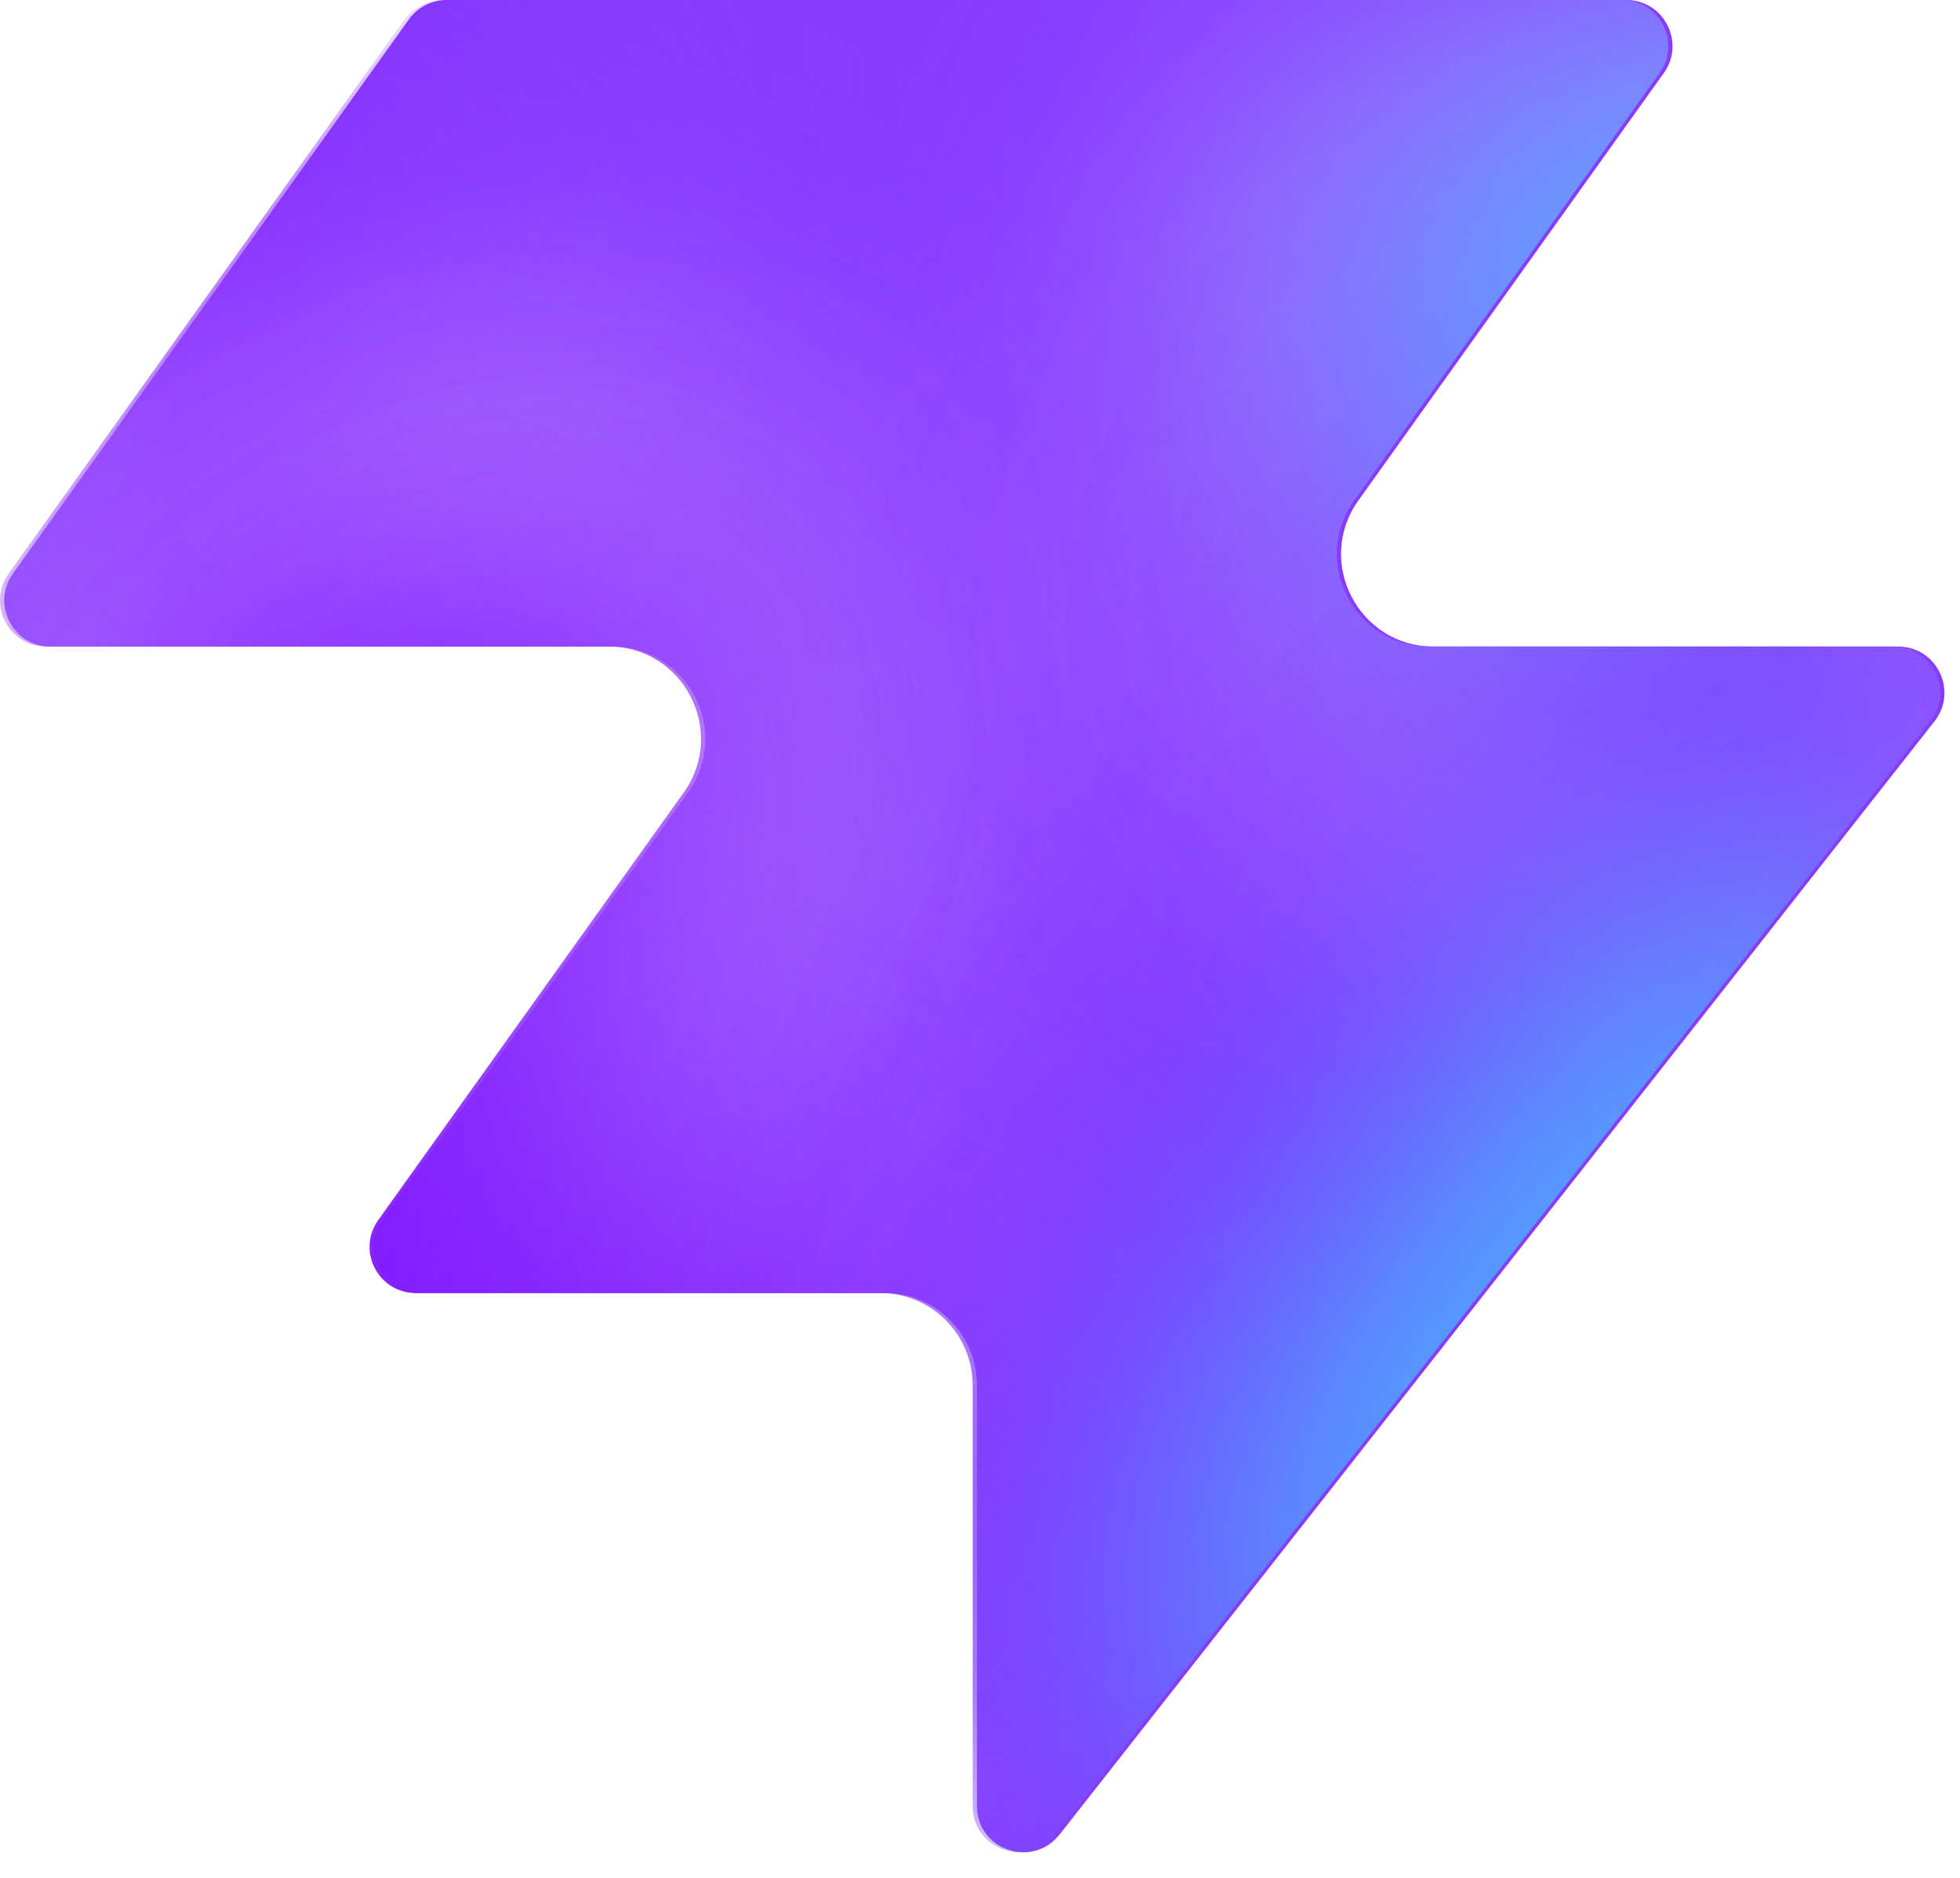
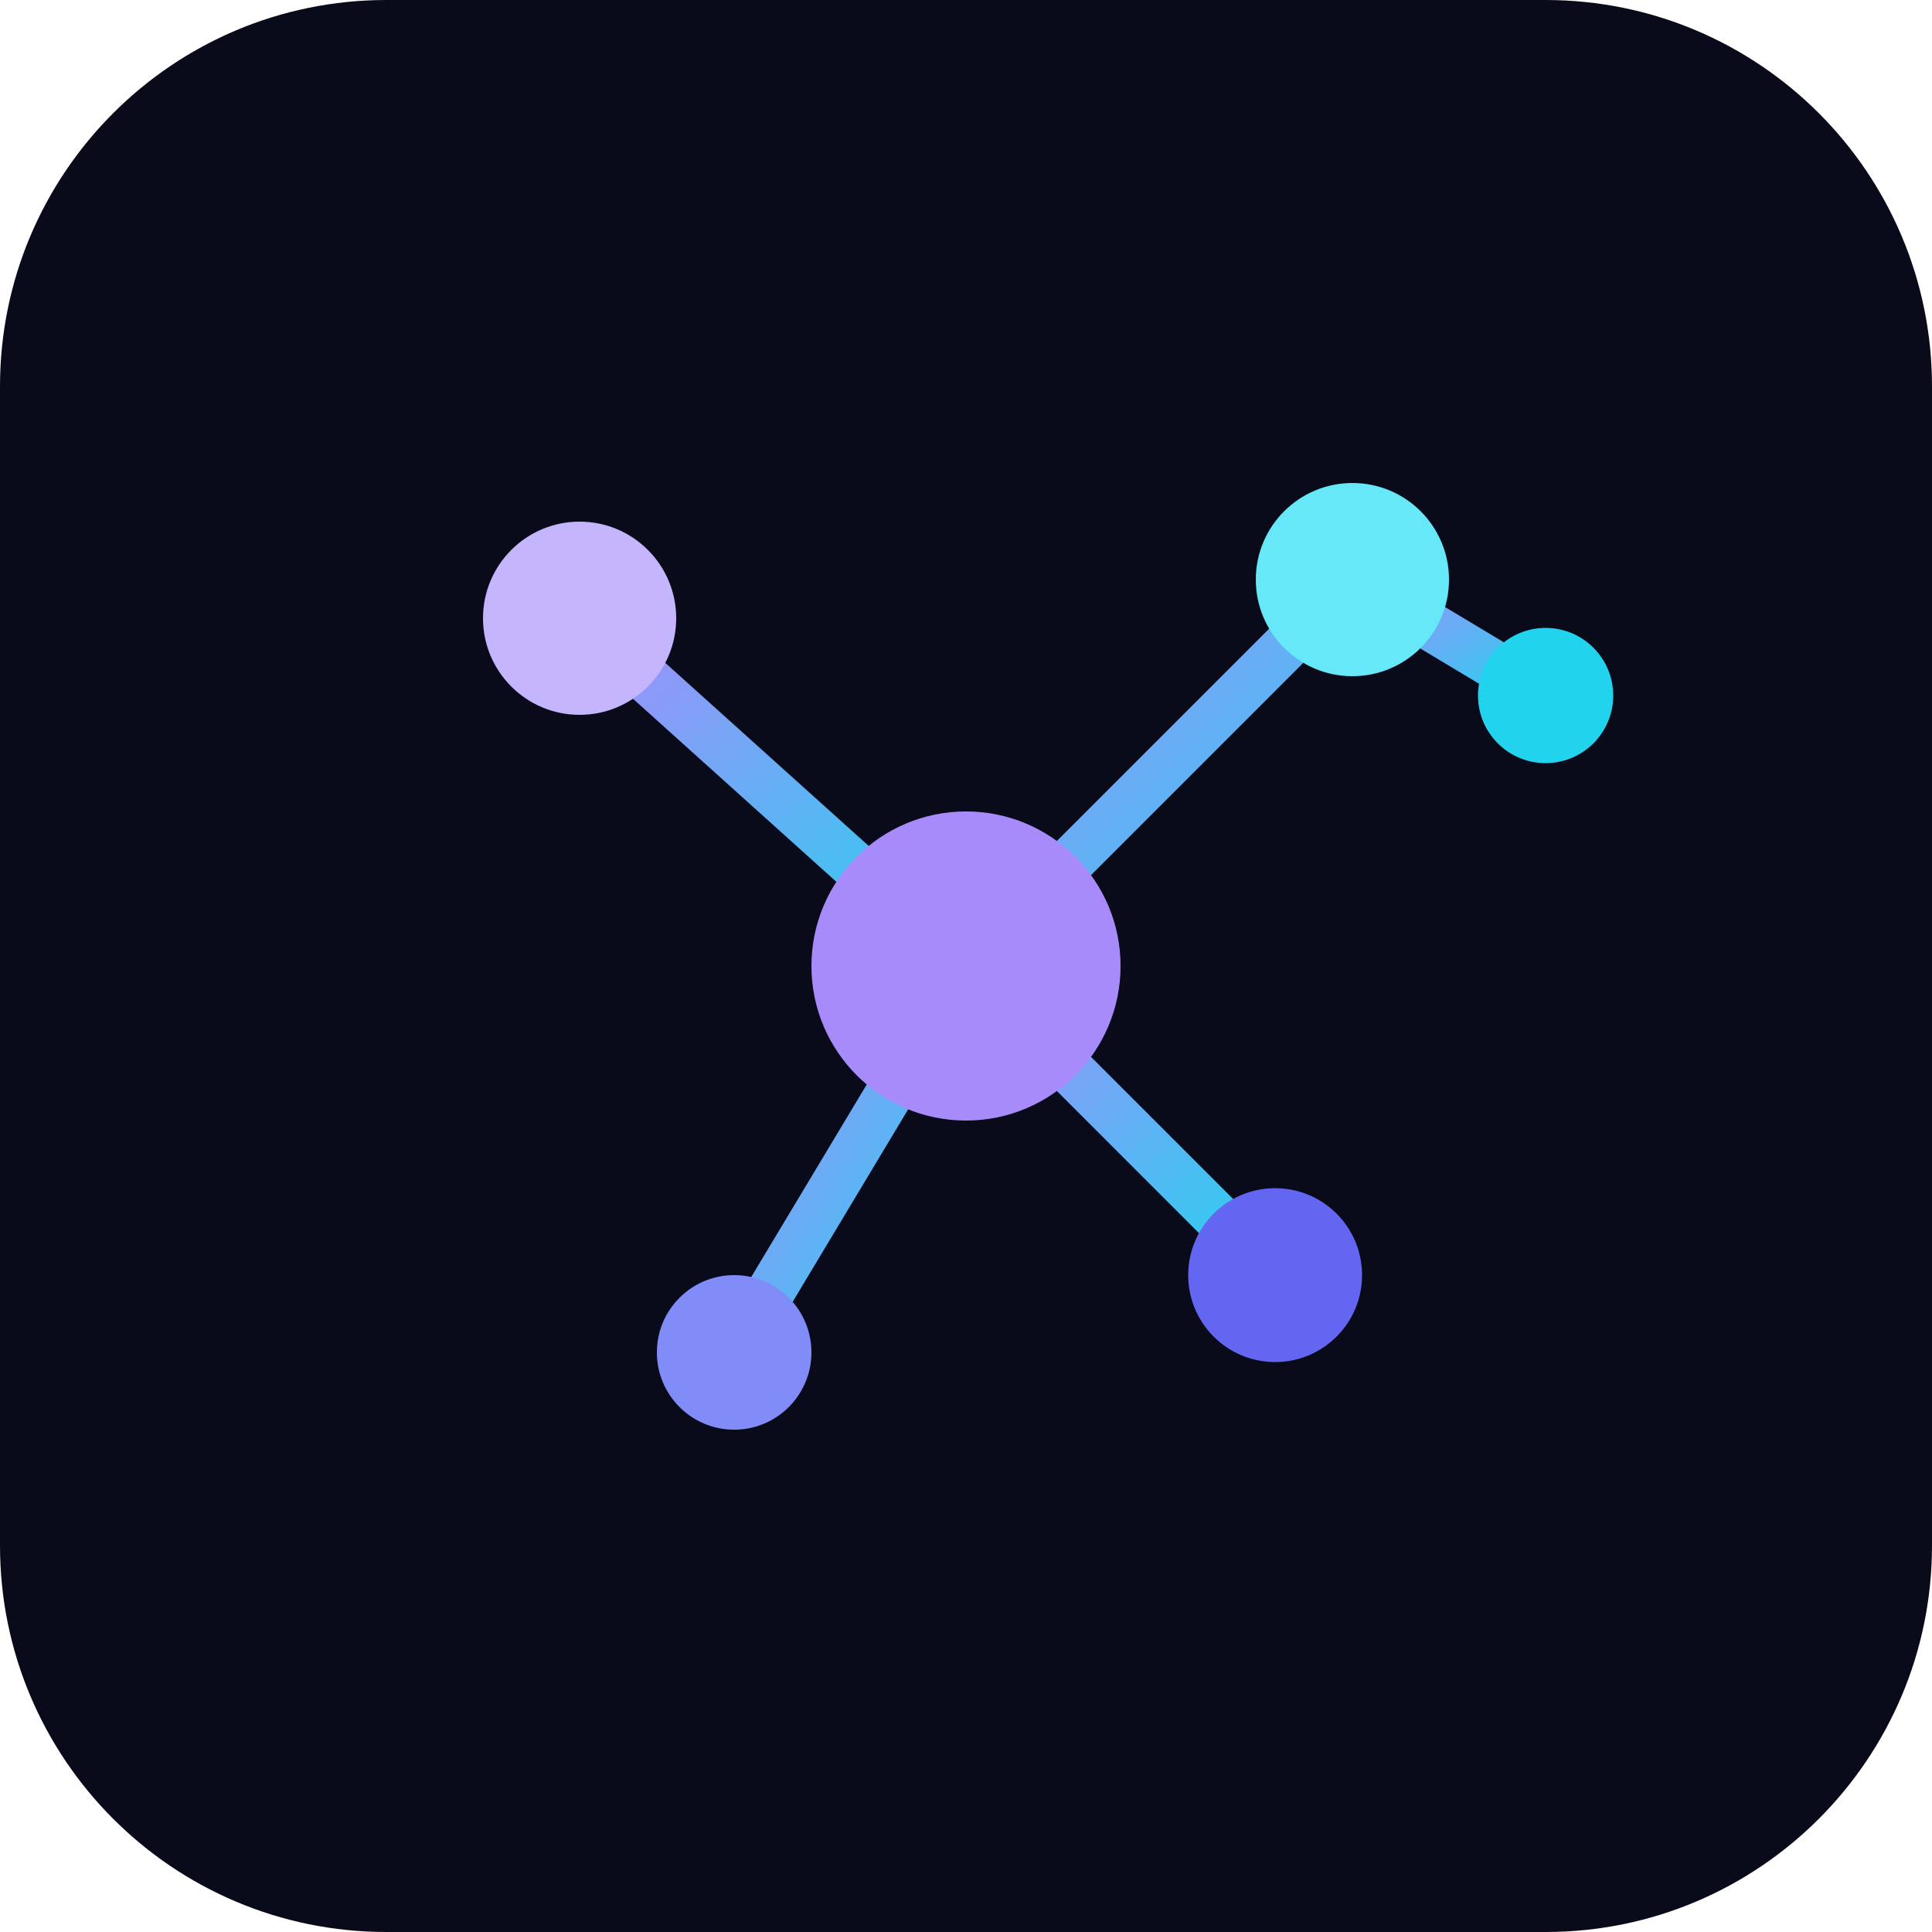
- <svg xmlns="http://www.w3.org/2000/svg" width="48" height="46" fill="none" viewBox="0 0 48 46">
-   <path fill="#863bff" d="M25.946 44.938c-.664.845-2.021.375-2.021-.698V33.937a2.26 2.26 0 0 0-2.262-2.262H10.287c-.92 0-1.456-1.04-.92-1.788l7.48-10.471c1.07-1.497 0-3.578-1.842-3.578H1.237c-.92 0-1.456-1.04-.92-1.788L10.013.474c.214-.297.556-.474.92-.474h28.894c.92 0 1.456 1.04.92 1.788l-7.48 10.471c-1.07 1.498 0 3.579 1.842 3.579h11.377c.943 0 1.473 1.088.89 1.83L25.947 44.94z" style="fill:#863bff;fill:color(display-p3 .525 .23 1);fill-opacity:1" />
-   <mask id="a" width="48" height="46" x="0" y="0" maskUnits="userSpaceOnUse" style="mask-type:alpha">
-     <path fill="#000" d="M25.842 44.938c-.664.844-2.021.375-2.021-.698V33.937a2.26 2.26 0 0 0-2.262-2.262H10.183c-.92 0-1.456-1.04-.92-1.788l7.48-10.471c1.07-1.498 0-3.579-1.842-3.579H1.133c-.92 0-1.456-1.04-.92-1.787L9.91.473c.214-.297.556-.474.92-.474h28.894c.92 0 1.456 1.04.92 1.788l-7.48 10.471c-1.07 1.498 0 3.578 1.842 3.578h11.377c.943 0 1.473 1.088.89 1.832L25.843 44.94z" style="fill:#000;fill-opacity:1" />
-   </mask>
-   <g mask="url(#a)">
-     <g filter="url(#b)">
-       <ellipse cx="5.508" cy="14.704" fill="#ede6ff" rx="5.508" ry="14.704" style="fill:#ede6ff;fill:color(display-p3 .927 .903 1);fill-opacity:1" transform="matrix(.00324 1 1 -.00324 -4.47 31.516)" />
-     </g>
-     <g filter="url(#c)">
-       <ellipse cx="10.399" cy="29.851" fill="#ede6ff" rx="10.399" ry="29.851" style="fill:#ede6ff;fill:color(display-p3 .927 .903 1);fill-opacity:1" transform="matrix(.00324 1 1 -.00324 -39.328 7.883)" />
-     </g>
-     <g filter="url(#d)">
-       <ellipse cx="5.508" cy="30.487" fill="#7e14ff" rx="5.508" ry="30.487" style="fill:#7e14ff;fill:color(display-p3 .492 .077 1);fill-opacity:1" transform="rotate(89.814 -25.913 -14.639)scale(1 -1)" />
-     </g>
-     <g filter="url(#e)">
-       <ellipse cx="5.508" cy="30.599" fill="#7e14ff" rx="5.508" ry="30.599" style="fill:#7e14ff;fill:color(display-p3 .492 .077 1);fill-opacity:1" transform="rotate(89.814 -32.644 -3.334)scale(1 -1)" />
-     </g>
-     <g filter="url(#f)">
-       <ellipse cx="5.508" cy="30.599" fill="#7e14ff" rx="5.508" ry="30.599" style="fill:#7e14ff;fill:color(display-p3 .492 .077 1);fill-opacity:1" transform="matrix(.00324 1 1 -.00324 -34.34 30.47)" />
-     </g>
-     <g filter="url(#g)">
-       <ellipse cx="14.072" cy="22.078" fill="#ede6ff" rx="14.072" ry="22.078" style="fill:#ede6ff;fill:color(display-p3 .927 .903 1);fill-opacity:1" transform="rotate(93.35 24.506 48.493)scale(-1 1)" />
-     </g>
-     <g filter="url(#h)">
-       <ellipse cx="3.47" cy="21.501" fill="#7e14ff" rx="3.47" ry="21.501" style="fill:#7e14ff;fill:color(display-p3 .492 .077 1);fill-opacity:1" transform="rotate(89.009 28.708 47.59)scale(-1 1)" />
-     </g>
-     <g filter="url(#i)">
-       <ellipse cx="3.47" cy="21.501" fill="#7e14ff" rx="3.47" ry="21.501" style="fill:#7e14ff;fill:color(display-p3 .492 .077 1);fill-opacity:1" transform="rotate(89.009 28.708 47.59)scale(-1 1)" />
-     </g>
-     <g filter="url(#j)">
-       <ellipse cx=".387" cy="8.972" fill="#7e14ff" rx="4.407" ry="29.108" style="fill:#7e14ff;fill:color(display-p3 .492 .077 1);fill-opacity:1" transform="rotate(39.51 .387 8.972)" />
-     </g>
-     <g filter="url(#k)">
-       <ellipse cx="47.523" cy="-6.092" fill="#7e14ff" rx="4.407" ry="29.108" style="fill:#7e14ff;fill:color(display-p3 .492 .077 1);fill-opacity:1" transform="rotate(37.892 47.523 -6.092)" />
-     </g>
-     <g filter="url(#l)">
-       <ellipse cx="41.412" cy="6.333" fill="#47bfff" rx="5.971" ry="9.665" style="fill:#47bfff;fill:color(display-p3 .28 .748 1);fill-opacity:1" transform="rotate(37.892 41.412 6.333)" />
-     </g>
-     <g filter="url(#m)">
-       <ellipse cx="-1.879" cy="38.332" fill="#7e14ff" rx="4.407" ry="29.108" style="fill:#7e14ff;fill:color(display-p3 .492 .077 1);fill-opacity:1" transform="rotate(37.892 -1.88 38.332)" />
-     </g>
-     <g filter="url(#n)">
-       <ellipse cx="-1.879" cy="38.332" fill="#7e14ff" rx="4.407" ry="29.108" style="fill:#7e14ff;fill:color(display-p3 .492 .077 1);fill-opacity:1" transform="rotate(37.892 -1.88 38.332)" />
-     </g>
-     <g filter="url(#o)">
-       <ellipse cx="35.651" cy="29.907" fill="#7e14ff" rx="4.407" ry="29.108" style="fill:#7e14ff;fill:color(display-p3 .492 .077 1);fill-opacity:1" transform="rotate(37.892 35.651 29.907)" />
-     </g>
-     <g filter="url(#p)">
-       <ellipse cx="38.418" cy="32.4" fill="#47bfff" rx="5.971" ry="15.297" style="fill:#47bfff;fill:color(display-p3 .28 .748 1);fill-opacity:1" transform="rotate(37.892 38.418 32.4)" />
-     </g>
-   </g>
+ <svg xmlns="http://www.w3.org/2000/svg" viewBox="0 0 100 100" width="100" height="100">
  <defs>
-     <filter id="b" width="60.045" height="41.654" x="-19.77" y="16.149" color-interpolation-filters="sRGB" filterUnits="userSpaceOnUse">
-       <feFlood flood-opacity="0" result="BackgroundImageFix" />
-       <feBlend in="SourceGraphic" in2="BackgroundImageFix" result="shape" />
-       <feGaussianBlur result="effect1_foregroundBlur_2002_17158" stdDeviation="7.659" />
-     </filter>
-     <filter id="c" width="90.34" height="51.437" x="-54.613" y="-7.533" color-interpolation-filters="sRGB" filterUnits="userSpaceOnUse">
-       <feFlood flood-opacity="0" result="BackgroundImageFix" />
-       <feBlend in="SourceGraphic" in2="BackgroundImageFix" result="shape" />
-       <feGaussianBlur result="effect1_foregroundBlur_2002_17158" stdDeviation="7.659" />
-     </filter>
-     <filter id="d" width="79.355" height="29.4" x="-49.64" y="2.03" color-interpolation-filters="sRGB" filterUnits="userSpaceOnUse">
-       <feFlood flood-opacity="0" result="BackgroundImageFix" />
-       <feBlend in="SourceGraphic" in2="BackgroundImageFix" result="shape" />
-       <feGaussianBlur result="effect1_foregroundBlur_2002_17158" stdDeviation="4.596" />
-     </filter>
-     <filter id="e" width="79.579" height="29.4" x="-45.045" y="20.029" color-interpolation-filters="sRGB" filterUnits="userSpaceOnUse">
-       <feFlood flood-opacity="0" result="BackgroundImageFix" />
-       <feBlend in="SourceGraphic" in2="BackgroundImageFix" result="shape" />
-       <feGaussianBlur result="effect1_foregroundBlur_2002_17158" stdDeviation="4.596" />
-     </filter>
-     <filter id="f" width="79.579" height="29.4" x="-43.513" y="21.178" color-interpolation-filters="sRGB" filterUnits="userSpaceOnUse">
-       <feFlood flood-opacity="0" result="BackgroundImageFix" />
-       <feBlend in="SourceGraphic" in2="BackgroundImageFix" result="shape" />
-       <feGaussianBlur result="effect1_foregroundBlur_2002_17158" stdDeviation="4.596" />
-     </filter>
-     <filter id="g" width="74.749" height="58.852" x="15.756" y="-17.901" color-interpolation-filters="sRGB" filterUnits="userSpaceOnUse">
-       <feFlood flood-opacity="0" result="BackgroundImageFix" />
-       <feBlend in="SourceGraphic" in2="BackgroundImageFix" result="shape" />
-       <feGaussianBlur result="effect1_foregroundBlur_2002_17158" stdDeviation="7.659" />
-     </filter>
-     <filter id="h" width="61.377" height="25.362" x="23.548" y="2.284" color-interpolation-filters="sRGB" filterUnits="userSpaceOnUse">
-       <feFlood flood-opacity="0" result="BackgroundImageFix" />
-       <feBlend in="SourceGraphic" in2="BackgroundImageFix" result="shape" />
-       <feGaussianBlur result="effect1_foregroundBlur_2002_17158" stdDeviation="4.596" />
-     </filter>
-     <filter id="i" width="61.377" height="25.362" x="23.548" y="2.284" color-interpolation-filters="sRGB" filterUnits="userSpaceOnUse">
-       <feFlood flood-opacity="0" result="BackgroundImageFix" />
-       <feBlend in="SourceGraphic" in2="BackgroundImageFix" result="shape" />
-       <feGaussianBlur result="effect1_foregroundBlur_2002_17158" stdDeviation="4.596" />
-     </filter>
-     <filter id="j" width="56.045" height="63.649" x="-27.636" y="-22.853" color-interpolation-filters="sRGB" filterUnits="userSpaceOnUse">
-       <feFlood flood-opacity="0" result="BackgroundImageFix" />
-       <feBlend in="SourceGraphic" in2="BackgroundImageFix" result="shape" />
-       <feGaussianBlur result="effect1_foregroundBlur_2002_17158" stdDeviation="4.596" />
-     </filter>
-     <filter id="k" width="54.814" height="64.646" x="20.116" y="-38.415" color-interpolation-filters="sRGB" filterUnits="userSpaceOnUse">
-       <feFlood flood-opacity="0" result="BackgroundImageFix" />
-       <feBlend in="SourceGraphic" in2="BackgroundImageFix" result="shape" />
-       <feGaussianBlur result="effect1_foregroundBlur_2002_17158" stdDeviation="4.596" />
-     </filter>
-     <filter id="l" width="33.541" height="35.313" x="24.641" y="-11.323" color-interpolation-filters="sRGB" filterUnits="userSpaceOnUse">
-       <feFlood flood-opacity="0" result="BackgroundImageFix" />
-       <feBlend in="SourceGraphic" in2="BackgroundImageFix" result="shape" />
-       <feGaussianBlur result="effect1_foregroundBlur_2002_17158" stdDeviation="4.596" />
-     </filter>
-     <filter id="m" width="54.814" height="64.646" x="-29.286" y="6.009" color-interpolation-filters="sRGB" filterUnits="userSpaceOnUse">
-       <feFlood flood-opacity="0" result="BackgroundImageFix" />
-       <feBlend in="SourceGraphic" in2="BackgroundImageFix" result="shape" />
-       <feGaussianBlur result="effect1_foregroundBlur_2002_17158" stdDeviation="4.596" />
-     </filter>
-     <filter id="n" width="54.814" height="64.646" x="-29.286" y="6.009" color-interpolation-filters="sRGB" filterUnits="userSpaceOnUse">
-       <feFlood flood-opacity="0" result="BackgroundImageFix" />
-       <feBlend in="SourceGraphic" in2="BackgroundImageFix" result="shape" />
-       <feGaussianBlur result="effect1_foregroundBlur_2002_17158" stdDeviation="4.596" />
-     </filter>
-     <filter id="o" width="54.814" height="64.646" x="8.244" y="-2.416" color-interpolation-filters="sRGB" filterUnits="userSpaceOnUse">
-       <feFlood flood-opacity="0" result="BackgroundImageFix" />
-       <feBlend in="SourceGraphic" in2="BackgroundImageFix" result="shape" />
-       <feGaussianBlur result="effect1_foregroundBlur_2002_17158" stdDeviation="4.596" />
-     </filter>
-     <filter id="p" width="39.409" height="43.623" x="18.713" y="10.588" color-interpolation-filters="sRGB" filterUnits="userSpaceOnUse">
-       <feFlood flood-opacity="0" result="BackgroundImageFix" />
-       <feBlend in="SourceGraphic" in2="BackgroundImageFix" result="shape" />
-       <feGaussianBlur result="effect1_foregroundBlur_2002_17158" stdDeviation="4.596" />
-     </filter>
+     <linearGradient id="nodeGrad" x1="0%" y1="0%" x2="100%" y2="100%">
+       <stop offset="0%" stop-color="#a78bfa" />
+       <stop offset="100%" stop-color="#22d3ee" />
+     </linearGradient>
  </defs>
+   <rect width="100" height="100" rx="20" fill="#0a0b1a" />
+   <line x1="50" y1="50" x2="30" y2="32" stroke="url(#nodeGrad)" stroke-width="2.5" />
+   <line x1="50" y1="50" x2="70" y2="30" stroke="url(#nodeGrad)" stroke-width="2.5" />
+   <line x1="70" y1="30" x2="80" y2="36" stroke="url(#nodeGrad)" stroke-width="2.5" />
+   <line x1="50" y1="50" x2="38" y2="70" stroke="url(#nodeGrad)" stroke-width="2.5" />
+   <line x1="50" y1="50" x2="66" y2="66" stroke="url(#nodeGrad)" stroke-width="2.5" />
+   <circle cx="50" cy="50" r="8" fill="#a78bfa" />
+   <circle cx="30" cy="32" r="5" fill="#c4b5fd" />
+   <circle cx="70" cy="30" r="5" fill="#67e8f9" />
+   <circle cx="80" cy="36" r="3.5" fill="#22d3ee" />
+   <circle cx="38" cy="70" r="4" fill="#818cf8" />
+   <circle cx="66" cy="66" r="4.5" fill="#6366f1" />
</svg>
